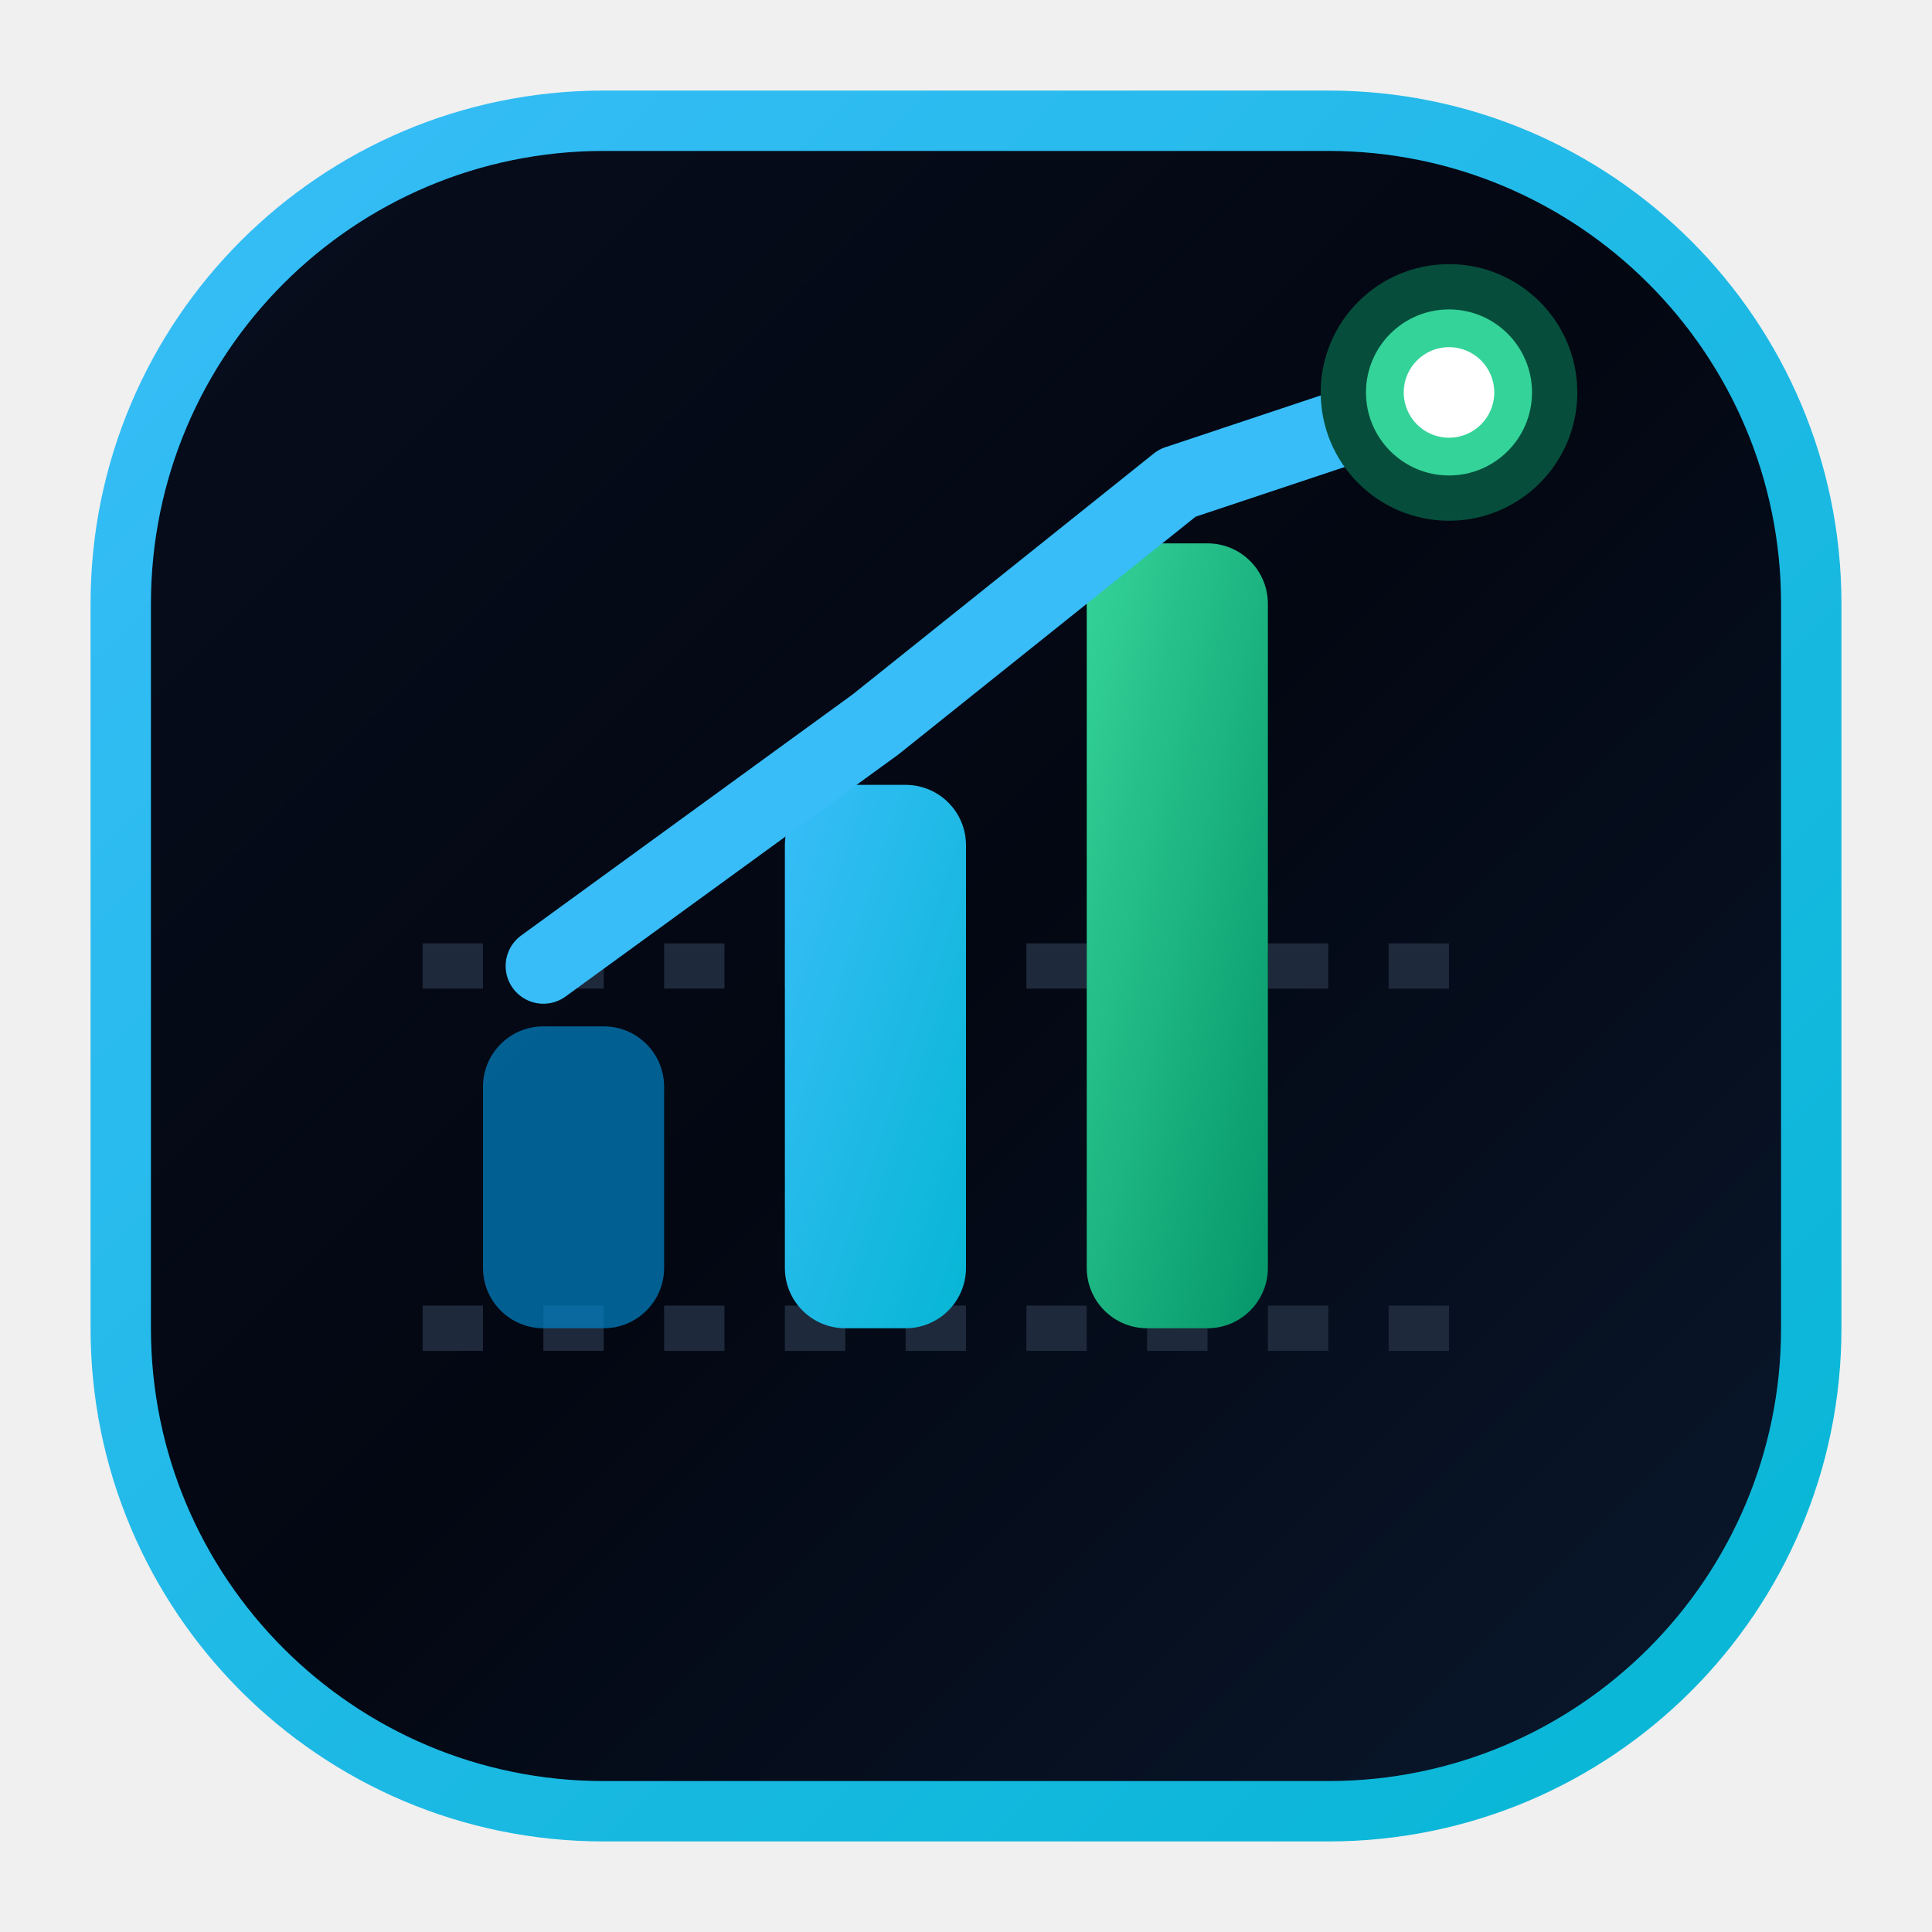
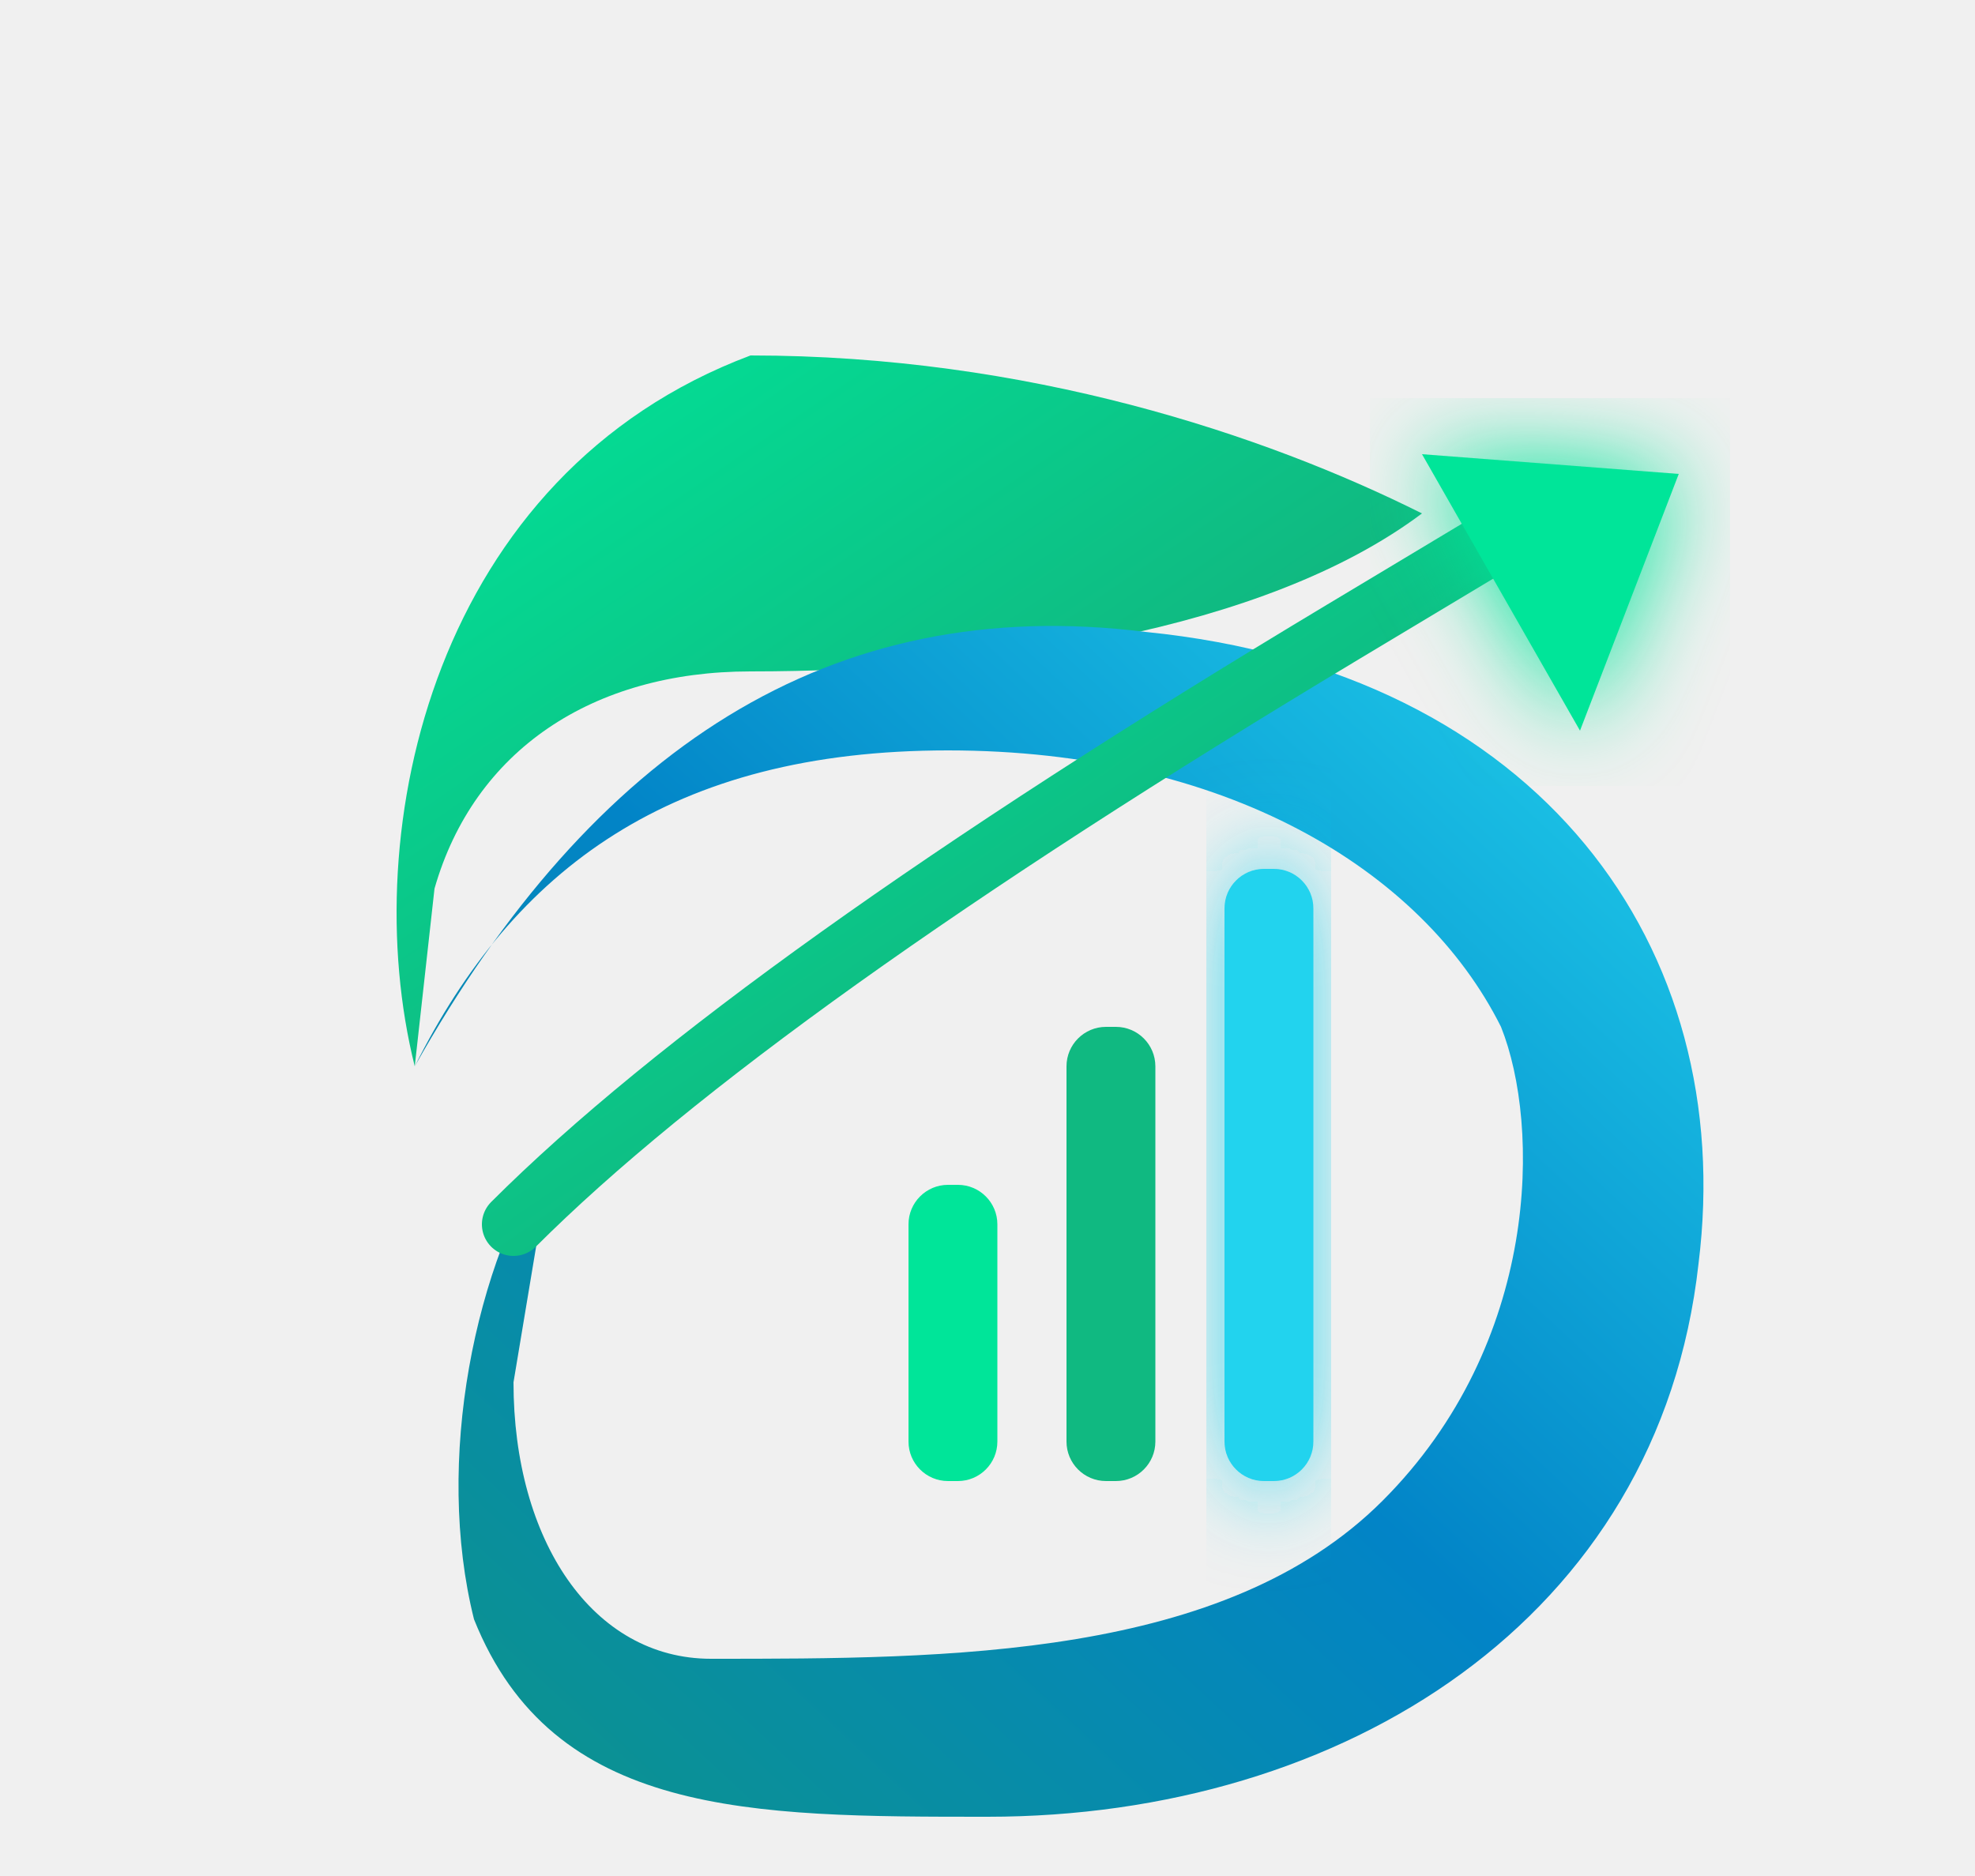
- <svg xmlns="http://www.w3.org/2000/svg" viewBox="0 0 64 64" fill="none">
+ <svg xmlns="http://www.w3.org/2000/svg" viewBox="0 0 100 95" fill="none">
  <defs>
-     <linearGradient id="smeBg" x1="0%" y1="0%" x2="100%" y2="100%">
-       <stop offset="0%" stop-color="#080e1e" />
-       <stop offset="50%" stop-color="#030712" />
-       <stop offset="100%" stop-color="#0a192f" />
+     <linearGradient id="ffGreenGrad" x1="0%" y1="0%" x2="100%" y2="100%">
+       <stop offset="0%" stop-color="#00E599" />
+       <stop offset="60%" stop-color="#10B981" />
+       <stop offset="100%" stop-color="#0D9488" />
    </linearGradient>
-     <linearGradient id="smeCyan" x1="0%" y1="0%" x2="100%" y2="100%">
-       <stop offset="0%" stop-color="#38bdf8" />
-       <stop offset="100%" stop-color="#06b6d4" />
+     <linearGradient id="ffCyanGrad" x1="0%" y1="100%" x2="100%" y2="0%">
+       <stop offset="0%" stop-color="#0D9488" />
+       <stop offset="50%" stop-color="#0284C7" />
+       <stop offset="100%" stop-color="#22D3EE" />
    </linearGradient>
-     <linearGradient id="smeEmerald" x1="0%" y1="0%" x2="100%" y2="100%">
-       <stop offset="0%" stop-color="#34d399" />
-       <stop offset="100%" stop-color="#059669" />
-     </linearGradient>
+     <filter id="ffGlow" x="-20%" y="-20%" width="140%" height="140%">
+       <feGaussianBlur stdDeviation="2.5" result="blur" />
+       <feComposite in="SourceGraphic" in2="blur" operator="over" />
+     </filter>
  </defs>
-   <rect x="4" y="4" width="56" height="56" rx="16" fill="url(#smeBg)" stroke="url(#smeCyan)" stroke-width="2" />
-   <line x1="14" y1="44" x2="50" y2="44" stroke="#1e293b" stroke-width="1.5" stroke-dasharray="2 2" />
-   <line x1="14" y1="32" x2="50" y2="32" stroke="#1e293b" stroke-width="1.5" stroke-dasharray="2 2" />
-   <rect x="16" y="34" width="6" height="10" rx="2" fill="#0284c7" opacity="0.7" />
-   <rect x="26" y="26" width="6" height="18" rx="2" fill="url(#smeCyan)" />
-   <rect x="36" y="18" width="6" height="26" rx="2" fill="url(#smeEmerald)" />
-   <polyline points="18,32 29,24 39,16 48,13" fill="none" stroke="#38bdf8" stroke-width="2.5" stroke-linecap="round" stroke-linejoin="round" />
-   <circle cx="48" cy="13" r="3.5" fill="#34d399" stroke="#064e3b" stroke-width="1.5" />
-   <circle cx="48" cy="13" r="1.5" fill="#ffffff" />
+   <path class="ff-shape-f" d="M38 18 C52 18 64 22 72 26 C64 32 50 34 38 34 C30 34 24 38 22 45 L21 54 C18 42 22 24 38 18 Z" fill="url(#ffGreenGrad)" />
+   <path class="ff-shape-p" d="M21 54 C26 44 34 38 48 38 C62 38 72 44 76 52 C78 57 78 68 70 76 C62 84 48 84 36 84 C30 84 26 78 26 70 L28 58 C24 64 22 74 24 82 C28 92 38 92 50 92 C68 92 84 82 86 64 C88 48 78 34 58 32 C42 30 30 38 21 54 Z" fill="url(#ffCyanGrad)" />
+   <g class="ff-arrow-group">
+     <path class="ff-arrow-trail" d="M26 62 C34 54 48 44 68 32 L78 26" stroke="url(#ffGreenGrad)" stroke-width="3.2" stroke-linecap="round" />
+     <path class="ff-arrowhead" d="M72 23 L85 24 L80 37 Z" fill="#00E599" filter="url(#ffGlow)" />
+   </g>
+   <g class="ff-bars">
+     <rect class="ff-bar ff-bar-1" x="46" y="60" width="4.5" height="15" rx="2" fill="#00E599" />
+     <rect class="ff-bar ff-bar-2" x="54" y="52" width="4.5" height="23" rx="2" fill="#10B981" />
+     <rect class="ff-bar ff-bar-3" x="62" y="44" width="4.5" height="31" rx="2" fill="#22D3EE" filter="url(#ffGlow)" />
+   </g>
</svg>
